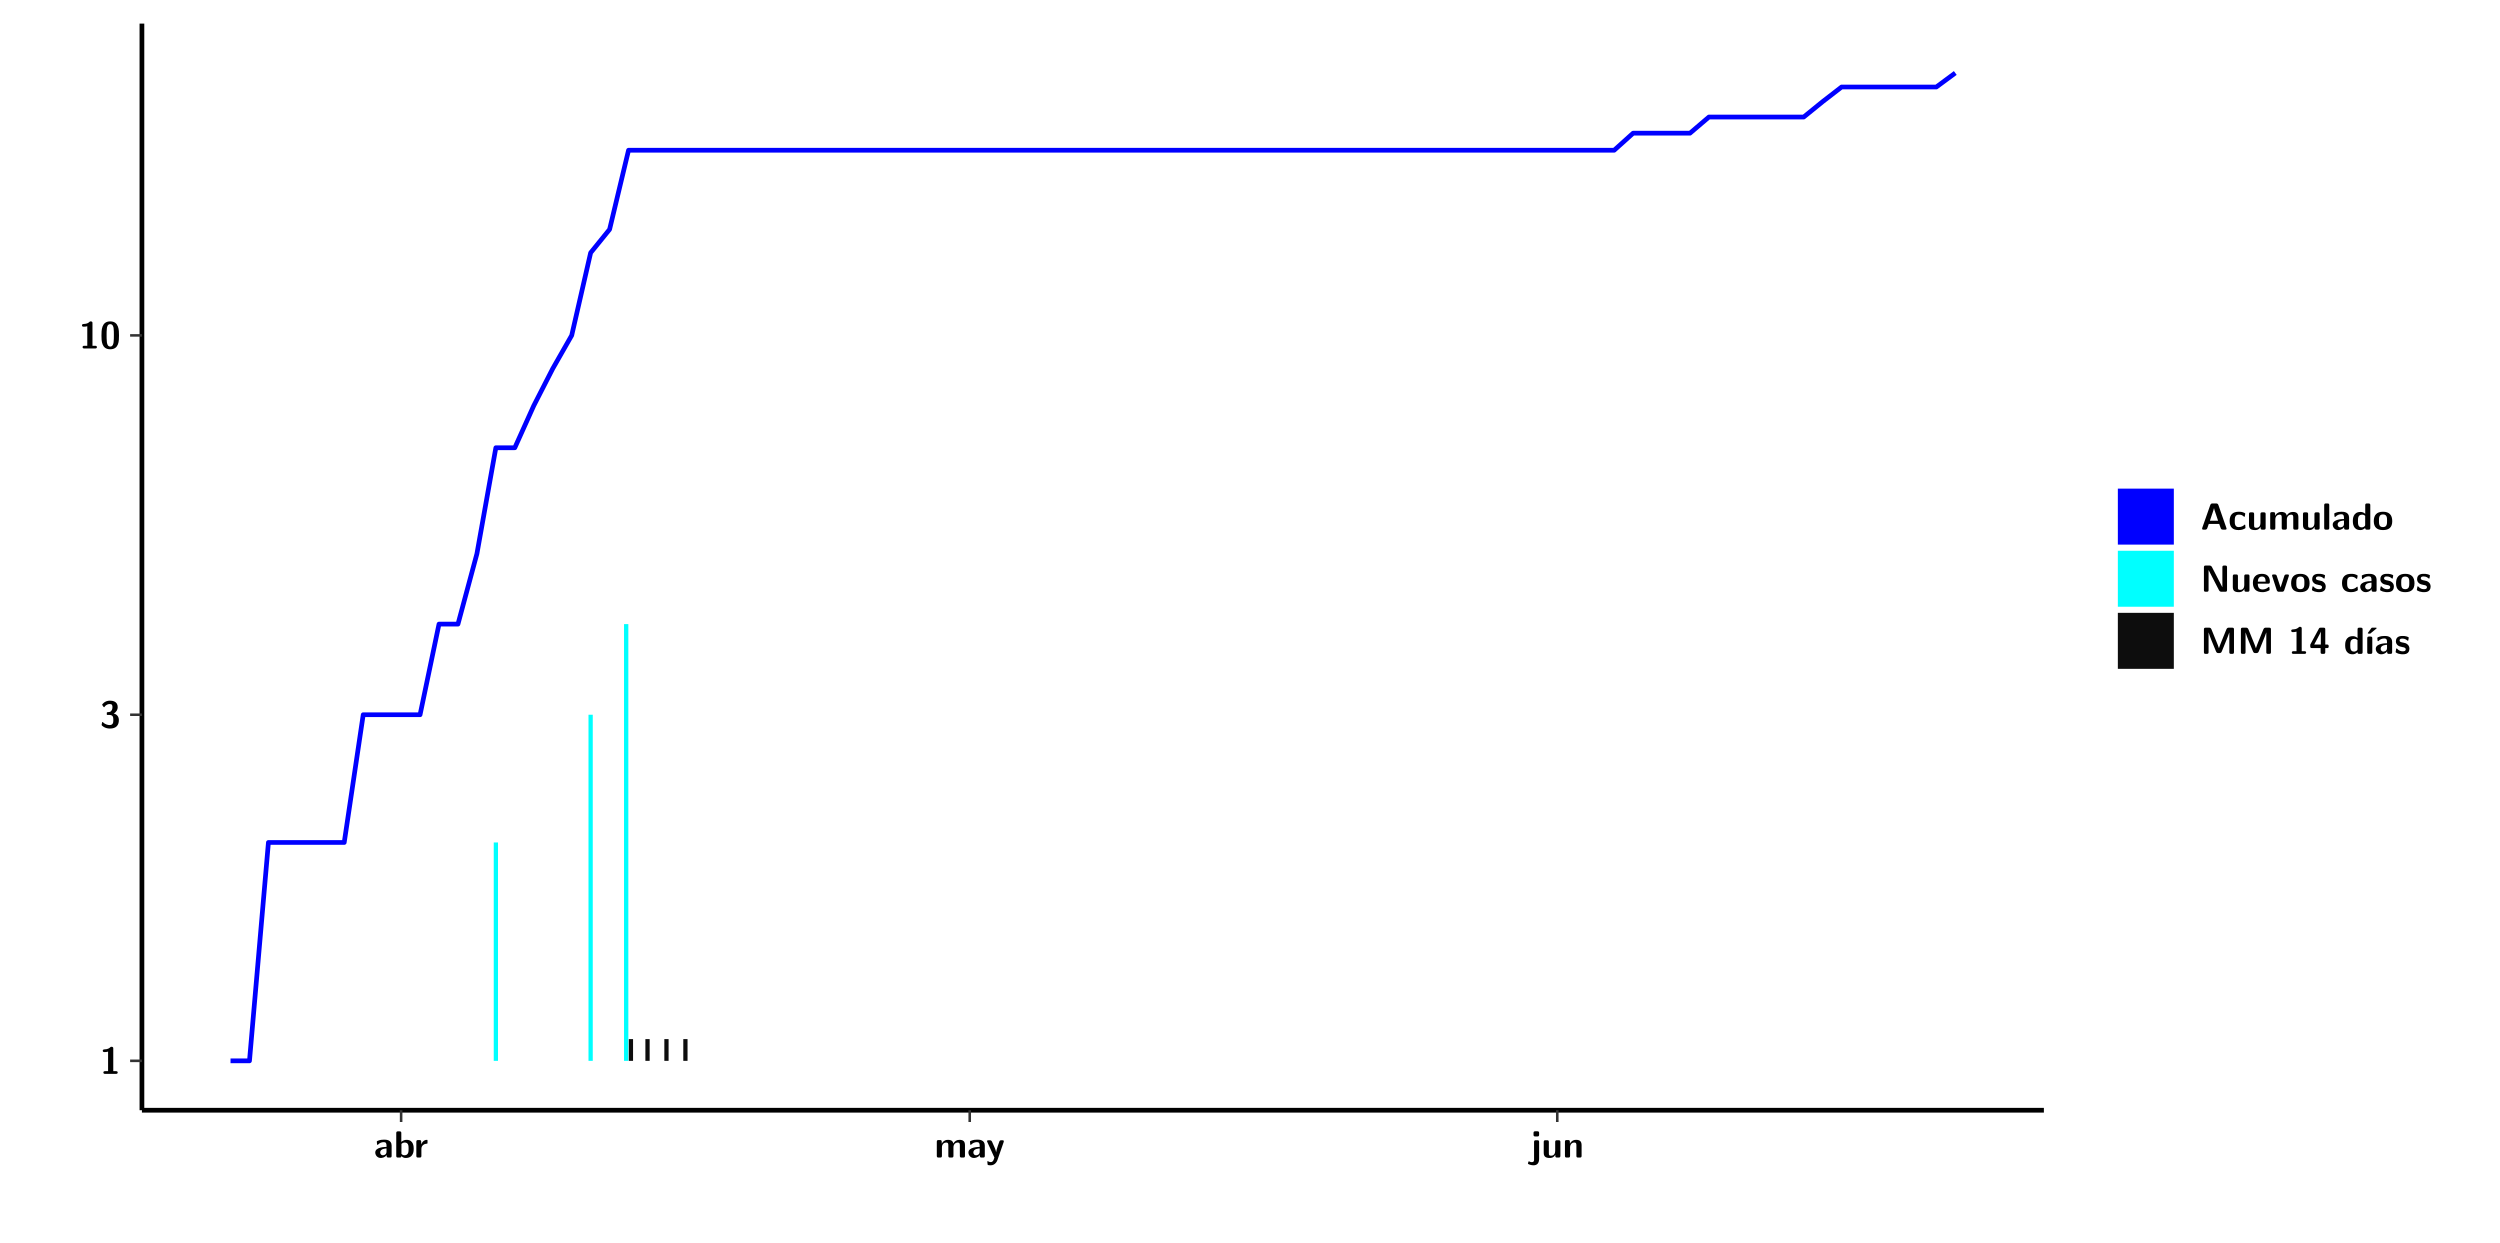
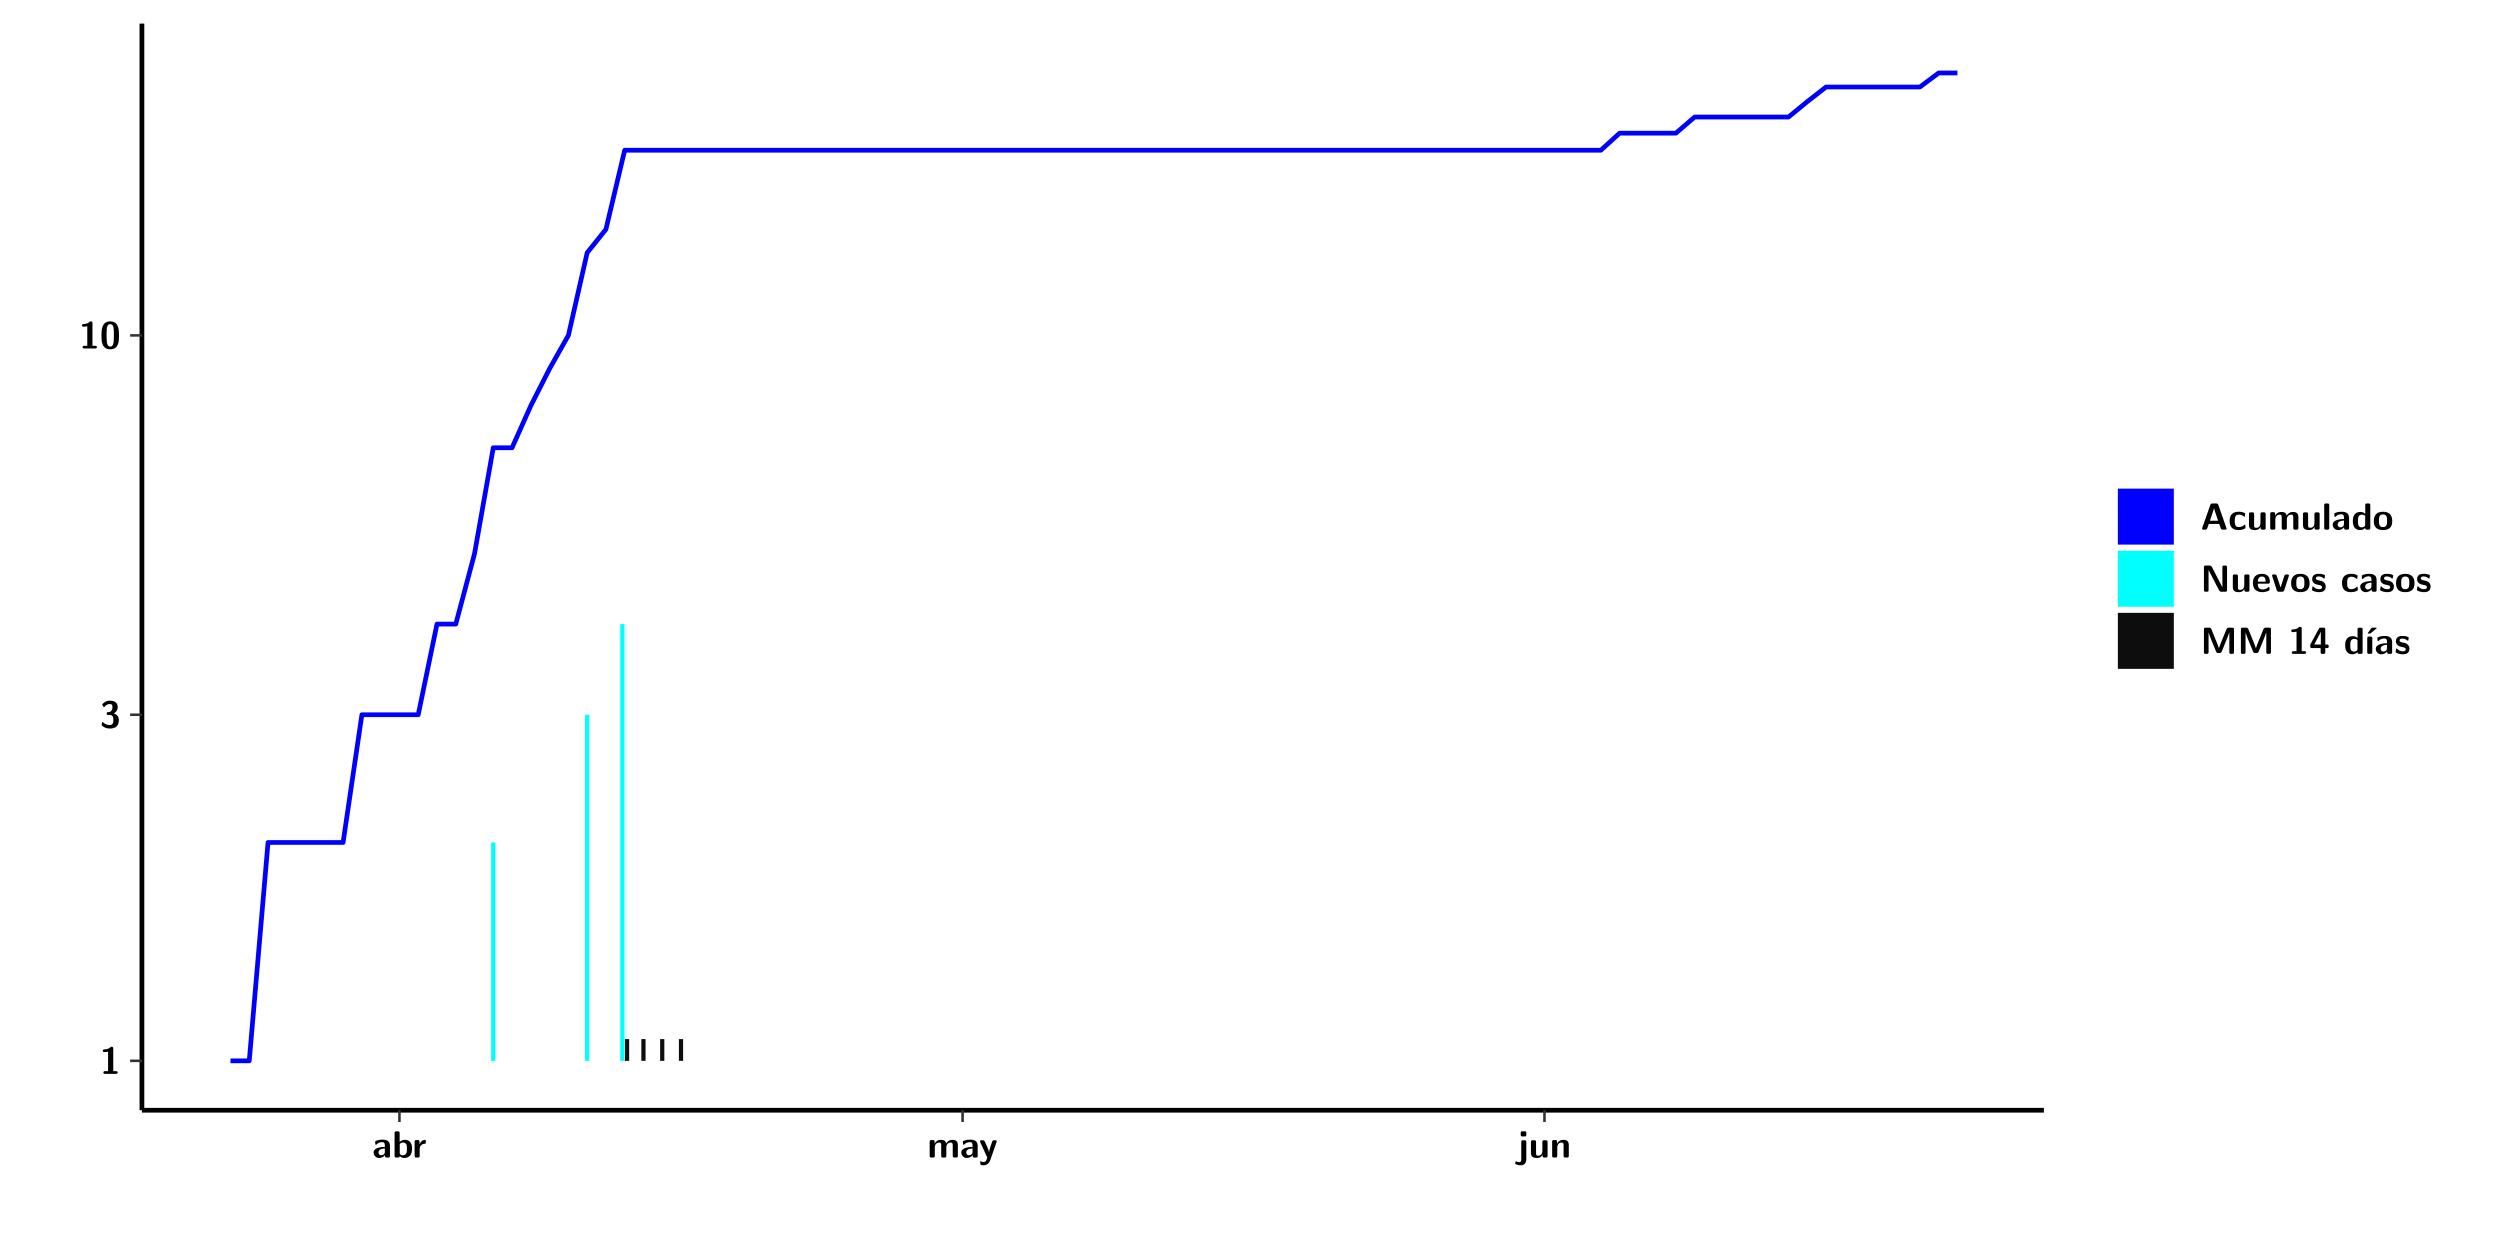
<svg xmlns="http://www.w3.org/2000/svg" xmlns:xlink="http://www.w3.org/1999/xlink" width="579.653pt" height="288pt" viewBox="0 0 579.653 288" version="1.1">
  <defs>
    <g>
      <symbol overflow="visible" id="glyph0-0">
        <path style="stroke:none;" d="" />
      </symbol>
      <symbol overflow="visible" id="glyph0-1">
        <path style="stroke:none;" d="M 3.109 -5.859 C 3.109 -6.016 3.109 -6.281 2.719 -6.281 C 2.547 -6.281 2.516 -6.266 2.406 -6.156 C 2.25 -6.016 1.922 -5.688 1.047 -5.672 C 0.891 -5.672 0.672 -5.609 0.672 -5.359 C 0.672 -5.047 0.969 -5.047 1.094 -5.047 C 1.344 -5.047 1.656 -5.078 1.906 -5.156 L 1.906 -0.625 L 1.234 -0.625 C 1.109 -0.625 0.812 -0.625 0.812 -0.312 C 0.812 0 1.109 0 1.234 0 L 3.719 0 C 3.828 0 4.141 0 4.141 -0.312 C 4.141 -0.625 3.828 -0.625 3.719 -0.625 L 3.109 -0.625 Z M 3.109 -5.859 " />
      </symbol>
      <symbol overflow="visible" id="glyph0-2">
        <path style="stroke:none;" d="M 0.844 -4.859 C 0.906 -4.766 0.953 -4.766 0.969 -4.766 C 1.031 -4.766 1.047 -4.797 1.094 -4.859 C 1.547 -5.5 2.172 -5.5 2.281 -5.5 C 2.844 -5.5 2.922 -5.203 2.922 -4.781 C 2.922 -4.656 2.922 -4.234 2.641 -3.906 C 2.438 -3.656 2.219 -3.641 1.953 -3.625 C 1.859 -3.609 1.688 -3.609 1.672 -3.578 C 1.609 -3.562 1.609 -3.5 1.609 -3.359 L 1.609 -3.203 C 1.609 -2.984 1.609 -2.969 1.844 -2.969 L 2.219 -2.969 C 3.031 -2.969 3.125 -2.469 3.125 -1.797 C 3.125 -1.203 3.062 -0.625 2.266 -0.625 C 1.984 -0.625 1.328 -0.688 0.75 -1.25 C 0.672 -1.328 0.656 -1.328 0.625 -1.328 C 0.531 -1.328 0.516 -1.25 0.516 -1.234 C 0.516 -1.234 0.406 -0.672 0.406 -0.625 C 0.406 -0.516 1.156 0.188 2.312 0.188 C 3.812 0.188 4.406 -0.609 4.406 -1.781 C 4.406 -2.562 3.984 -3.109 3.203 -3.297 C 3.906 -3.688 4.141 -4.266 4.141 -4.766 C 4.141 -6.156 2.891 -6.281 2.328 -6.281 C 1.125 -6.281 0.531 -5.422 0.531 -5.344 C 0.531 -5.297 0.594 -5.219 0.594 -5.219 Z M 0.844 -4.859 " />
      </symbol>
      <symbol overflow="visible" id="glyph0-3">
        <path style="stroke:none;" d="M 4.438 -3 C 4.438 -4.203 4.438 -6.281 2.406 -6.281 C 0.375 -6.281 0.375 -4.219 0.375 -3 C 0.375 -1.812 0.375 0.188 2.406 0.188 C 4.438 0.188 4.438 -1.781 4.438 -3 Z M 2.406 -0.438 C 1.75 -0.438 1.656 -1.25 1.625 -1.484 C 1.562 -1.953 1.562 -2.766 1.562 -3.125 C 1.562 -3.641 1.562 -4.203 1.625 -4.641 C 1.641 -4.875 1.734 -5.641 2.406 -5.641 C 3.047 -5.641 3.156 -4.906 3.188 -4.734 C 3.25 -4.281 3.25 -3.594 3.25 -3.125 C 3.25 -2.625 3.25 -1.953 3.188 -1.469 C 3.156 -1.234 3.062 -0.438 2.406 -0.438 Z M 2.406 -0.438 " />
      </symbol>
      <symbol overflow="visible" id="glyph0-4">
        <path style="stroke:none;" d="M 4.062 -2.766 C 4.062 -4.156 2.734 -4.156 2.297 -4.156 C 1.891 -4.156 1.453 -4.125 0.859 -3.891 C 0.672 -3.797 0.625 -3.781 0.625 -3.688 C 0.625 -3.625 0.688 -3.109 0.688 -3.047 C 0.703 -2.984 0.75 -2.938 0.812 -2.938 C 0.844 -2.938 0.875 -2.969 0.906 -3 C 1.281 -3.391 1.719 -3.578 2.266 -3.578 C 2.734 -3.578 2.875 -3.297 2.875 -2.781 L 2.875 -2.469 C 2.562 -2.469 0.266 -2.453 0.266 -1.172 C 0.266 -0.547 0.766 0.094 1.531 0.094 C 1.828 0.094 2.484 0.016 2.906 -0.594 L 2.906 -0.422 C 2.906 -0.141 2.969 0 3.328 0 L 3.641 0 C 3.984 0 4.062 -0.109 4.062 -0.422 Z M 2.875 -1.344 C 2.875 -0.531 2.047 -0.531 2.016 -0.531 C 1.641 -0.531 1.406 -0.844 1.406 -1.188 C 1.406 -2.047 2.625 -2.109 2.875 -2.109 Z M 2.875 -1.344 " />
      </symbol>
      <symbol overflow="visible" id="glyph0-5">
        <path style="stroke:none;" d="M 1.703 -5.656 C 1.703 -5.938 1.641 -6.078 1.281 -6.078 L 0.953 -6.078 C 0.641 -6.078 0.531 -5.984 0.531 -5.656 L 0.531 -0.422 C 0.531 -0.109 0.625 0 0.953 0 L 1.312 0 C 1.453 0 1.719 0 1.734 -0.344 C 2.125 0.094 2.578 0.094 2.719 0.094 C 4.578 0.094 4.578 -1.594 4.578 -2.031 C 4.578 -2.453 4.578 -4.109 2.938 -4.109 C 2.219 -4.109 1.781 -3.703 1.703 -3.625 Z M 1.734 -3.172 C 1.844 -3.281 2.109 -3.484 2.5 -3.484 C 3.391 -3.484 3.391 -2.672 3.391 -2.016 C 3.391 -1.375 3.391 -0.531 2.406 -0.531 C 2.047 -0.531 1.828 -0.75 1.734 -0.875 Z M 1.734 -3.172 " />
      </symbol>
      <symbol overflow="visible" id="glyph0-6">
        <path style="stroke:none;" d="M 1.703 -2.016 C 1.703 -2.844 2.391 -3.188 2.938 -3.219 C 3.109 -3.234 3.125 -3.234 3.125 -3.469 L 3.125 -3.875 C 3.125 -4.047 3.125 -4.109 2.969 -4.109 C 2.719 -4.109 2.078 -4.031 1.672 -3.078 L 1.656 -3.078 L 1.656 -3.641 C 1.656 -3.922 1.594 -4.062 1.234 -4.062 L 0.953 -4.062 C 0.641 -4.062 0.531 -3.969 0.531 -3.641 L 0.531 -0.422 C 0.531 -0.109 0.625 0 0.953 0 L 1.281 0 C 1.609 0 1.703 -0.109 1.703 -0.422 Z M 1.703 -2.016 " />
      </symbol>
      <symbol overflow="visible" id="glyph0-7">
        <path style="stroke:none;" d="M 7.062 -2.844 C 7.062 -3.75 6.672 -4.109 5.781 -4.109 C 5.156 -4.109 4.688 -3.828 4.359 -3.25 C 4.219 -4.078 3.484 -4.109 3.109 -4.109 C 2.938 -4.109 2.578 -4.109 2.188 -3.828 C 1.906 -3.625 1.734 -3.344 1.672 -3.203 L 1.672 -3.641 C 1.672 -3.922 1.609 -4.062 1.25 -4.062 L 0.953 -4.062 C 0.625 -4.062 0.531 -3.969 0.531 -3.641 L 0.531 -0.422 C 0.531 -0.109 0.625 0 0.953 0 L 1.297 0 C 1.625 0 1.719 -0.109 1.719 -0.422 L 1.719 -2.359 C 1.719 -3.141 2.25 -3.484 2.688 -3.484 C 3.109 -3.484 3.203 -3.297 3.203 -2.828 L 3.203 -0.422 C 3.203 -0.109 3.297 0 3.625 0 L 3.969 0 C 4.297 0 4.391 -0.109 4.391 -0.422 L 4.391 -2.359 C 4.391 -3.141 4.922 -3.484 5.359 -3.484 C 5.781 -3.484 5.875 -3.297 5.875 -2.828 L 5.875 -0.422 C 5.875 -0.109 5.969 0 6.297 0 L 6.641 0 C 6.984 0 7.062 -0.109 7.062 -0.422 Z M 7.062 -2.844 " />
      </symbol>
      <symbol overflow="visible" id="glyph0-8">
        <path style="stroke:none;" d="M 4.109 -3.609 C 4.141 -3.719 4.141 -3.734 4.141 -3.781 C 4.141 -4.016 3.906 -4.016 3.797 -4.016 L 3.609 -4.016 C 3.469 -4.016 3.266 -4.016 3.141 -3.812 C 3.109 -3.766 2.406 -1.828 2.359 -1.25 L 2.344 -1.25 C 2.312 -1.672 1.953 -2.484 1.562 -3.328 C 1.328 -3.891 1.266 -4.016 0.828 -4.016 L 0.594 -4.016 C 0.469 -4.016 0.25 -4.016 0.25 -3.781 C 0.25 -3.75 0.281 -3.688 0.297 -3.641 L 1.953 0 C 1.891 0.188 1.859 0.281 1.828 0.375 C 1.734 0.656 1.578 1.047 1.109 1.047 C 0.812 1.047 0.609 0.922 0.516 0.875 C 0.469 0.844 0.453 0.828 0.422 0.828 C 0.391 0.828 0.312 0.859 0.312 0.969 C 0.312 1.031 0.375 1.641 0.391 1.672 C 0.469 1.781 0.953 1.797 1.094 1.797 C 2.172 1.797 2.609 0.766 2.672 0.547 Z M 4.109 -3.609 " />
      </symbol>
      <symbol overflow="visible" id="glyph0-9">
        <path style="stroke:none;" d="M 1.969 -5.672 C 1.969 -5.953 1.906 -6.094 1.547 -6.094 L 1.094 -6.094 C 0.766 -6.094 0.672 -5.984 0.672 -5.672 L 0.672 -5.312 C 0.672 -5.031 0.734 -4.891 1.094 -4.891 L 1.547 -4.891 C 1.875 -4.891 1.969 -5 1.969 -5.312 Z M 0.797 0.484 C 0.797 0.703 0.797 1.062 0.25 1.062 C 0.156 1.062 -0.094 1.031 -0.266 0.922 C -0.359 0.875 -0.375 0.875 -0.406 0.875 C -0.484 0.875 -0.5 0.922 -0.547 1.094 C -0.609 1.281 -0.625 1.359 -0.625 1.391 C -0.625 1.547 0.109 1.797 0.656 1.797 C 1.625 1.797 1.969 1.141 1.969 0.281 L 1.969 -3.594 C 1.969 -3.875 1.906 -4.016 1.547 -4.016 L 1.219 -4.016 C 0.891 -4.016 0.797 -3.906 0.797 -3.594 Z M 0.797 0.484 " />
      </symbol>
      <symbol overflow="visible" id="glyph0-10">
        <path style="stroke:none;" d="M 4.391 -3.594 C 4.391 -3.875 4.328 -4.016 3.969 -4.016 L 3.609 -4.016 C 3.281 -4.016 3.188 -3.906 3.188 -3.594 L 3.188 -1.516 C 3.188 -0.938 2.891 -0.438 2.266 -0.438 C 1.766 -0.438 1.719 -0.562 1.719 -1.031 L 1.719 -3.594 C 1.719 -3.875 1.656 -4.016 1.297 -4.016 L 0.953 -4.016 C 0.625 -4.016 0.531 -3.922 0.531 -3.594 L 0.531 -1.109 C 0.531 -0.172 1.031 0.094 1.953 0.094 C 2.188 0.094 2.812 0.094 3.219 -0.656 L 3.219 -0.422 C 3.219 -0.141 3.281 0 3.641 0 L 3.969 0 C 4.297 0 4.391 -0.109 4.391 -0.422 Z M 4.391 -3.594 " />
      </symbol>
      <symbol overflow="visible" id="glyph0-11">
        <path style="stroke:none;" d="M 4.391 -2.844 C 4.391 -3.75 4 -4.109 3.109 -4.109 C 2.188 -4.109 1.781 -3.438 1.672 -3.203 L 1.672 -3.641 C 1.672 -3.922 1.609 -4.062 1.25 -4.062 L 0.953 -4.062 C 0.625 -4.062 0.531 -3.969 0.531 -3.641 L 0.531 -0.422 C 0.531 -0.109 0.625 0 0.953 0 L 1.297 0 C 1.625 0 1.719 -0.109 1.719 -0.422 L 1.719 -2.359 C 1.719 -3.125 2.219 -3.484 2.688 -3.484 C 3.109 -3.484 3.188 -3.281 3.188 -2.828 L 3.188 -0.422 C 3.188 -0.141 3.25 0 3.609 0 L 3.969 0 C 4.297 0 4.391 -0.109 4.391 -0.422 Z M 4.391 -2.844 " />
      </symbol>
      <symbol overflow="visible" id="glyph0-12">
        <path style="stroke:none;" d="M 4.156 -5.703 C 4.031 -6.078 3.766 -6.078 3.594 -6.078 L 2.828 -6.078 C 2.641 -6.078 2.391 -6.078 2.266 -5.703 L 0.406 -0.406 C 0.375 -0.297 0.375 -0.281 0.375 -0.234 C 0.375 0 0.594 0 0.703 0 L 1.031 0 C 1.188 0 1.453 0 1.578 -0.344 L 1.922 -1.328 L 4.344 -1.328 L 4.641 -0.484 C 4.75 -0.172 4.812 0 5.234 0 L 5.703 0 C 5.828 0 6.047 0 6.047 -0.234 C 6.047 -0.281 6.047 -0.297 6 -0.406 Z M 2.812 -3.938 C 2.938 -4.328 3.062 -4.656 3.125 -4.969 L 3.141 -4.969 C 3.188 -4.766 3.188 -4.75 3.25 -4.547 L 4.078 -2.078 L 2.188 -2.078 Z M 2.812 -3.938 " />
      </symbol>
      <symbol overflow="visible" id="glyph0-13">
        <path style="stroke:none;" d="M 4 -0.438 C 4 -0.531 3.969 -0.938 3.953 -1.047 C 3.953 -1.078 3.938 -1.172 3.844 -1.172 C 3.812 -1.172 3.797 -1.172 3.703 -1.078 C 3.562 -0.953 3.141 -0.594 2.422 -0.594 C 1.516 -0.594 1.516 -1.469 1.516 -2.031 C 1.516 -2.75 1.562 -3.484 2.453 -3.484 C 3.031 -3.484 3.266 -3.344 3.578 -3.078 C 3.688 -2.984 3.703 -2.984 3.734 -2.984 C 3.828 -2.984 3.844 -3.062 3.844 -3.094 C 3.859 -3.172 3.953 -3.656 3.953 -3.703 C 3.953 -3.781 3.891 -3.812 3.75 -3.891 C 3.328 -4.078 3.062 -4.156 2.453 -4.156 C 1.141 -4.156 0.328 -3.547 0.328 -2.016 C 0.328 -0.562 1.078 0.094 2.406 0.094 C 2.641 0.094 3.172 0.094 3.75 -0.203 C 4 -0.344 4 -0.344 4 -0.438 Z M 4 -0.438 " />
      </symbol>
      <symbol overflow="visible" id="glyph0-14">
        <path style="stroke:none;" d="M 1.703 -5.656 C 1.703 -5.938 1.641 -6.078 1.281 -6.078 L 0.953 -6.078 C 0.641 -6.078 0.531 -5.984 0.531 -5.656 L 0.531 -0.422 C 0.531 -0.109 0.625 0 0.953 0 L 1.281 0 C 1.609 0 1.703 -0.109 1.703 -0.422 Z M 1.703 -5.656 " />
      </symbol>
      <symbol overflow="visible" id="glyph0-15">
        <path style="stroke:none;" d="M 4.375 -5.656 C 4.375 -5.938 4.312 -6.078 3.953 -6.078 L 3.625 -6.078 C 3.297 -6.078 3.203 -5.969 3.203 -5.656 L 3.203 -3.672 C 2.812 -4.047 2.375 -4.109 2.109 -4.109 C 0.328 -4.109 0.328 -2.422 0.328 -2 C 0.328 -1.594 0.328 0.094 2.062 0.094 C 2.422 0.094 2.812 -0.016 3.188 -0.406 C 3.188 -0.094 3.297 0 3.609 0 L 3.953 0 C 4.281 0 4.375 -0.109 4.375 -0.422 Z M 3.188 -1.094 C 3.188 -0.953 3.188 -0.875 2.922 -0.688 C 2.703 -0.547 2.5 -0.531 2.406 -0.531 C 1.516 -0.531 1.516 -1.344 1.516 -2 C 1.516 -2.656 1.516 -3.484 2.5 -3.484 C 2.75 -3.484 2.984 -3.391 3.188 -3.203 Z M 3.188 -1.094 " />
      </symbol>
      <symbol overflow="visible" id="glyph0-16">
        <path style="stroke:none;" d="M 4.547 -1.969 C 4.547 -3.406 3.844 -4.156 2.406 -4.156 C 0.953 -4.156 0.266 -3.391 0.266 -1.969 C 0.266 -0.547 1.031 0.094 2.406 0.094 C 3.781 0.094 4.547 -0.531 4.547 -1.969 Z M 2.406 -0.594 C 1.469 -0.594 1.469 -1.375 1.469 -2.078 C 1.469 -2.75 1.469 -3.531 2.406 -3.531 C 3.344 -3.531 3.344 -2.766 3.344 -2.078 C 3.344 -1.391 3.344 -0.594 2.406 -0.594 Z M 2.406 -0.594 " />
      </symbol>
      <symbol overflow="visible" id="glyph0-17">
        <path style="stroke:none;" d="M 2.656 -5.734 C 2.469 -6.078 2.203 -6.078 2.031 -6.078 L 1.219 -6.078 C 0.906 -6.078 0.797 -5.984 0.797 -5.656 L 0.797 -0.422 C 0.797 -0.109 0.891 0 1.219 0 L 1.453 0 C 1.781 0 1.875 -0.109 1.875 -0.422 L 1.875 -5.016 L 1.891 -5.016 L 4.297 -0.344 C 4.484 0 4.75 0 4.922 0 L 5.734 0 C 6.062 0 6.156 -0.109 6.156 -0.422 L 6.156 -5.656 C 6.156 -5.938 6.094 -6.078 5.734 -6.078 L 5.5 -6.078 C 5.156 -6.078 5.078 -5.969 5.078 -5.656 L 5.078 -1.062 L 5.062 -1.062 Z M 2.656 -5.734 " />
      </symbol>
      <symbol overflow="visible" id="glyph0-18">
        <path style="stroke:none;" d="M 3.781 -1.875 C 3.984 -1.875 4.203 -1.891 4.203 -2.281 C 4.203 -3.406 3.672 -4.156 2.359 -4.156 C 0.969 -4.156 0.266 -3.375 0.266 -2.047 C 0.266 -0.609 1.109 0.094 2.484 0.094 C 2.812 0.094 3.312 0.047 3.891 -0.234 C 4.078 -0.328 4.141 -0.359 4.141 -0.469 C 4.141 -0.531 4.125 -0.781 4.109 -0.844 C 4.078 -1.125 4.062 -1.125 3.984 -1.125 C 3.953 -1.125 3.938 -1.125 3.844 -1.047 C 3.328 -0.594 2.797 -0.531 2.516 -0.531 C 1.531 -0.531 1.422 -1.312 1.391 -1.875 Z M 1.406 -2.344 C 1.422 -2.875 1.609 -3.531 2.359 -3.531 C 3.062 -3.531 3.203 -3.031 3.219 -2.344 Z M 1.406 -2.344 " />
      </symbol>
      <symbol overflow="visible" id="glyph0-19">
        <path style="stroke:none;" d="M 4.109 -3.609 C 4.141 -3.719 4.141 -3.75 4.141 -3.766 C 4.141 -4.016 3.922 -4.016 3.797 -4.016 L 3.609 -4.016 C 3.25 -4.016 3.141 -3.891 3.062 -3.641 L 2.203 -0.984 L 1.328 -3.641 C 1.266 -3.828 1.203 -4.016 0.781 -4.016 L 0.578 -4.016 C 0.453 -4.016 0.234 -4.016 0.234 -3.766 C 0.234 -3.75 0.234 -3.719 0.266 -3.609 L 1.312 -0.375 C 1.438 0 1.703 0 1.859 0 L 2.5 0 C 2.672 0 2.938 0 3.062 -0.375 Z M 4.109 -3.609 " />
      </symbol>
      <symbol overflow="visible" id="glyph0-20">
        <path style="stroke:none;" d="M 3.469 -1.234 C 3.469 -1.734 3.203 -2.031 3.047 -2.172 C 2.703 -2.484 2.391 -2.547 2.031 -2.609 C 1.547 -2.703 1.188 -2.766 1.188 -3.109 C 1.188 -3.469 1.484 -3.547 1.828 -3.547 C 2.406 -3.547 2.719 -3.328 2.953 -3.125 C 3.047 -3.047 3.062 -3.047 3.094 -3.047 C 3.188 -3.047 3.203 -3.125 3.203 -3.156 C 3.219 -3.219 3.312 -3.719 3.312 -3.766 C 3.312 -3.906 2.844 -4.031 2.75 -4.062 C 2.406 -4.156 2.125 -4.156 1.891 -4.156 C 1.5 -4.156 0.328 -4.156 0.328 -2.906 C 0.328 -2.484 0.516 -2.219 0.75 -2 C 1.062 -1.734 1.406 -1.672 1.906 -1.562 C 2.156 -1.531 2.609 -1.453 2.609 -1.062 C 2.609 -0.656 2.266 -0.594 1.922 -0.594 C 1.531 -0.594 1.047 -0.703 0.625 -1.188 C 0.594 -1.234 0.562 -1.266 0.516 -1.266 C 0.422 -1.266 0.406 -1.188 0.391 -1.125 C 0.375 -1.016 0.266 -0.516 0.266 -0.422 C 0.266 -0.266 0.922 -0.062 0.922 -0.047 C 1.406 0.094 1.766 0.094 1.922 0.094 C 2.359 0.094 3.469 0.062 3.469 -1.234 Z M 3.469 -1.234 " />
      </symbol>
      <symbol overflow="visible" id="glyph0-21">
        <path style="stroke:none;" d="M 4.859 -2.859 C 4.688 -2.422 4.359 -1.609 4.281 -1.312 C 4.203 -1.625 3.844 -2.484 3.656 -2.953 L 2.531 -5.719 C 2.391 -6.078 2.109 -6.078 1.953 -6.078 L 1.219 -6.078 C 0.906 -6.078 0.797 -5.984 0.797 -5.656 L 0.797 -0.422 C 0.797 -0.109 0.891 0 1.219 0 L 1.453 0 C 1.781 0 1.875 -0.109 1.875 -0.422 L 1.875 -4.953 L 1.891 -4.953 C 1.984 -4.562 2.375 -3.578 2.578 -3.062 L 3.609 -0.562 C 3.766 -0.188 3.969 -0.188 4.266 -0.188 C 4.562 -0.188 4.781 -0.188 4.938 -0.562 L 6.062 -3.328 C 6.141 -3.531 6.625 -4.719 6.672 -4.953 L 6.688 -4.953 L 6.688 -0.422 C 6.688 -0.141 6.75 0 7.109 0 L 7.344 0 C 7.672 0 7.766 -0.109 7.766 -0.422 L 7.766 -5.656 C 7.766 -5.938 7.703 -6.078 7.344 -6.078 L 6.609 -6.078 C 6.391 -6.078 6.172 -6.062 6.016 -5.703 Z M 4.859 -2.859 " />
      </symbol>
      <symbol overflow="visible" id="glyph0-22">
        <path style="stroke:none;" d="M 0.344 -2.297 C 0.266 -2.172 0.266 -2.141 0.266 -1.984 L 0.266 -1.766 C 0.266 -1.484 0.328 -1.344 0.688 -1.344 L 2.672 -1.344 L 2.672 -0.422 C 2.672 -0.141 2.719 0 3.078 0 L 3.328 0 C 3.656 0 3.75 -0.109 3.75 -0.422 L 3.75 -1.344 L 4.125 -1.344 C 4.391 -1.344 4.547 -1.406 4.547 -1.75 C 4.547 -2.078 4.422 -2.172 4.125 -2.172 L 3.75 -2.172 L 3.75 -5.656 C 3.75 -5.984 3.656 -6.078 3.328 -6.078 L 2.688 -6.078 C 2.531 -6.078 2.391 -6.078 2.281 -5.875 Z M 1.188 -2.172 C 2.578 -4.75 2.672 -5.016 2.703 -5.156 L 2.719 -5.156 L 2.719 -2.172 Z M 1.188 -2.172 " />
      </symbol>
      <symbol overflow="visible" id="glyph0-23">
        <path style="stroke:none;" d="M 3.906 -5.844 C 3.953 -5.875 4 -5.922 4 -5.969 C 4 -6.078 3.906 -6.078 3.766 -6.078 L 3.047 -6.078 C 2.875 -6.078 2.859 -6.078 2.781 -5.984 L 2.031 -4.953 C 1.953 -4.859 1.953 -4.844 1.953 -4.828 C 1.953 -4.703 2.047 -4.703 2.188 -4.703 L 2.516 -4.703 Z M 3.906 -5.844 " />
      </symbol>
      <symbol overflow="visible" id="glyph0-24">
        <path style="stroke:none;" d="M 1.703 -3.594 C 1.703 -3.875 1.641 -4.016 1.281 -4.016 L 0.953 -4.016 C 0.641 -4.016 0.531 -3.922 0.531 -3.594 L 0.531 -0.422 C 0.531 -0.109 0.625 0 0.953 0 L 1.281 0 C 1.609 0 1.703 -0.109 1.703 -0.422 Z M 1.703 -3.594 " />
      </symbol>
    </g>
    <clipPath id="clip1">
      <path d="M 0 0 L 576.008 0 L 576.008 288 L 0 288 Z M 0 0 " />
    </clipPath>
    <clipPath id="clip2">
      <path d="M 32.906 5.477 L 473.898 5.477 L 473.898 257.414 L 32.906 257.414 Z M 32.906 5.477 " />
    </clipPath>
  </defs>
  <g id="surface1">
    <g clip-path="url(#clip1)" clip-rule="nonzero">
      <path style="fill-rule:nonzero;fill:rgb(100%,100%,100%);fill-opacity:1;stroke-width:0.598;stroke-linecap:round;stroke-linejoin:round;stroke:rgb(100%,100%,100%);stroke-opacity:1;stroke-miterlimit:10;" d="M 0 0 L 0 288.004 L 576.008 288.004 L 576.008 0 Z M 0 0 " transform="matrix(1,0,0,-1,0,288)" />
    </g>
    <g clip-path="url(#clip2)" clip-rule="nonzero">
      <path style=" stroke:none;fill-rule:nonzero;fill:rgb(100%,100%,100%);fill-opacity:1;" d="M 32.906 257.414 L 32.906 5.477 L 473.898 5.477 L 473.898 257.414 Z M 32.906 257.414 " />
    </g>
-     <path style=" stroke:none;fill-rule:nonzero;fill:rgb(0%,100%,100%);fill-opacity:1;" d="M 114.48 245.969 L 114.48 195.336 L 115.469 195.336 L 115.469 245.969 Z M 114.48 245.969 " />
-     <path style=" stroke:none;fill-rule:nonzero;fill:rgb(0%,100%,100%);fill-opacity:1;" d="M 136.449 245.969 L 136.449 165.719 L 137.438 165.719 L 137.438 245.969 Z M 136.449 245.969 " />
-     <path style=" stroke:none;fill-rule:nonzero;fill:rgb(0%,100%,100%);fill-opacity:1;" d="M 144.688 245.969 L 144.688 144.707 L 145.688 144.707 L 145.688 245.969 Z M 144.688 245.969 " />
-     <path style=" stroke:none;fill-rule:nonzero;fill:rgb(4.999%,4.999%,4.999%);fill-opacity:1;" d="M 145.797 245.969 L 145.797 240.926 L 146.781 240.926 L 146.781 245.969 Z M 145.797 245.969 " />
-     <path style=" stroke:none;fill-rule:nonzero;fill:rgb(4.999%,4.999%,4.999%);fill-opacity:1;" d="M 149.641 245.969 L 149.641 240.926 L 150.629 240.926 L 150.629 245.969 Z M 149.641 245.969 " />
-     <path style=" stroke:none;fill-rule:nonzero;fill:rgb(4.999%,4.999%,4.999%);fill-opacity:1;" d="M 154.035 245.969 L 154.035 240.926 L 155.02 240.926 L 155.02 245.969 Z M 154.035 245.969 " />
-     <path style=" stroke:none;fill-rule:nonzero;fill:rgb(4.999%,4.999%,4.999%);fill-opacity:1;" d="M 158.43 245.969 L 158.43 240.926 L 159.414 240.926 L 159.414 245.969 Z M 158.43 245.969 " />
-     <path style="fill:none;stroke-width:1.096;stroke-linecap:butt;stroke-linejoin:round;stroke:rgb(0%,0%,100%);stroke-opacity:1;stroke-miterlimit:10;" d="M 53.449 42.031 L 57.844 42.031 L 62.238 92.664 L 79.812 92.664 L 84.215 122.281 L 97.395 122.281 L 101.789 143.293 L 106.184 143.293 L 110.578 159.605 L 114.969 184.184 L 119.363 184.184 L 123.758 193.934 L 128.16 202.531 L 132.555 210.234 L 136.949 229.395 L 141.34 234.812 L 145.734 253.164 L 374.262 253.164 L 378.656 257.117 L 391.836 257.117 L 396.23 260.863 L 418.207 260.863 L 422.602 264.434 L 426.996 267.828 L 448.961 267.828 L 453.355 271.078 " transform="matrix(1,0,0,-1,0,288)" />
+     <path style=" stroke:none;fill-rule:nonzero;fill:rgb(0%,100%,100%);fill-opacity:1;" d="M 113.883 245.969 L 113.883 195.336 L 114.859 195.336 L 114.859 245.969 Z M 113.883 245.969 " />
+     <path style=" stroke:none;fill-rule:nonzero;fill:rgb(0%,100%,100%);fill-opacity:1;" d="M 135.645 245.969 L 135.645 165.719 L 136.629 165.719 L 136.629 245.969 Z M 135.645 245.969 " />
+     <path style=" stroke:none;fill-rule:nonzero;fill:rgb(0%,100%,100%);fill-opacity:1;" d="M 143.812 245.969 L 143.812 144.707 L 144.789 144.707 L 144.789 245.969 Z M 143.812 245.969 " />
+     <path style=" stroke:none;fill-rule:nonzero;fill:rgb(4.999%,4.999%,4.999%);fill-opacity:1;" d="M 144.898 245.969 L 144.898 240.926 L 145.875 240.926 L 145.875 245.969 Z M 144.898 245.969 " />
+     <path style=" stroke:none;fill-rule:nonzero;fill:rgb(4.999%,4.999%,4.999%);fill-opacity:1;" d="M 148.703 245.969 L 148.703 240.926 L 149.68 240.926 L 149.68 245.969 Z M 148.703 245.969 " />
+     <path style=" stroke:none;fill-rule:nonzero;fill:rgb(4.999%,4.999%,4.999%);fill-opacity:1;" d="M 153.059 245.969 L 153.059 240.926 L 154.035 240.926 L 154.035 245.969 Z M 153.059 245.969 " />
+     <path style=" stroke:none;fill-rule:nonzero;fill:rgb(4.999%,4.999%,4.999%);fill-opacity:1;" d="M 157.41 245.969 L 157.41 240.926 L 158.387 240.926 L 158.387 245.969 Z M 157.41 245.969 " />
+     <path style="fill:none;stroke-width:1.096;stroke-linecap:butt;stroke-linejoin:round;stroke:rgb(0%,0%,100%);stroke-opacity:1;stroke-miterlimit:10;" d="M 53.441 42.031 L 57.793 42.031 L 62.148 92.664 L 79.551 92.664 L 83.906 122.281 L 96.969 122.281 L 101.32 143.293 L 105.676 143.293 L 110.02 159.605 L 114.371 184.184 L 118.727 184.184 L 123.078 193.934 L 127.434 202.531 L 131.789 210.234 L 136.141 229.395 L 140.484 234.812 L 144.84 253.164 L 371.164 253.164 L 375.516 257.117 L 388.566 257.117 L 392.922 260.863 L 414.68 260.863 L 419.035 264.434 L 423.387 267.828 L 445.145 267.828 L 449.5 271.078 L 453.855 271.078 " transform="matrix(1,0,0,-1,0,288)" />
    <path style="fill:none;stroke-width:1.096;stroke-linecap:butt;stroke-linejoin:round;stroke:rgb(0%,0%,0%);stroke-opacity:1;stroke-miterlimit:10;" d="M 32.906 30.586 L 32.906 282.523 " transform="matrix(1,0,0,-1,0,288)" />
    <g style="fill:rgb(0%,0%,0%);fill-opacity:1;">
      <use xlink:href="#glyph0-1" x="23.153" y="248.986" />
    </g>
    <g style="fill:rgb(0%,0%,0%);fill-opacity:1;">
      <use xlink:href="#glyph0-2" x="23.153" y="168.737" />
    </g>
    <g style="fill:rgb(0%,0%,0%);fill-opacity:1;">
      <use xlink:href="#glyph0-1" x="18.331" y="80.797" />
      <use xlink:href="#glyph0-3" x="23.153" y="80.797" />
    </g>
    <path style="fill:none;stroke-width:0.598;stroke-linecap:butt;stroke-linejoin:round;stroke:rgb(20%,20%,20%);stroke-opacity:1;stroke-miterlimit:10;" d="M 30.168 42.031 L 32.906 42.031 " transform="matrix(1,0,0,-1,0,288)" />
    <path style="fill:none;stroke-width:0.598;stroke-linecap:butt;stroke-linejoin:round;stroke:rgb(20%,20%,20%);stroke-opacity:1;stroke-miterlimit:10;" d="M 30.168 122.281 L 32.906 122.281 " transform="matrix(1,0,0,-1,0,288)" />
    <path style="fill:none;stroke-width:0.598;stroke-linecap:butt;stroke-linejoin:round;stroke:rgb(20%,20%,20%);stroke-opacity:1;stroke-miterlimit:10;" d="M 30.168 210.234 L 32.906 210.234 " transform="matrix(1,0,0,-1,0,288)" />
    <path style="fill:none;stroke-width:1.096;stroke-linecap:butt;stroke-linejoin:round;stroke:rgb(0%,0%,0%);stroke-opacity:1;stroke-miterlimit:10;" d="M 32.906 30.586 L 473.898 30.586 " transform="matrix(1,0,0,-1,0,288)" />
-     <path style="fill:none;stroke-width:0.598;stroke-linecap:butt;stroke-linejoin:round;stroke:rgb(20%,20%,20%);stroke-opacity:1;stroke-miterlimit:10;" d="M 93.004 27.848 L 93.004 30.586 " transform="matrix(1,0,0,-1,0,288)" />
-     <path style="fill:none;stroke-width:0.598;stroke-linecap:butt;stroke-linejoin:round;stroke:rgb(20%,20%,20%);stroke-opacity:1;stroke-miterlimit:10;" d="M 224.84 27.848 L 224.84 30.586 " transform="matrix(1,0,0,-1,0,288)" />
-     <path style="fill:none;stroke-width:0.598;stroke-linecap:butt;stroke-linejoin:round;stroke:rgb(20%,20%,20%);stroke-opacity:1;stroke-miterlimit:10;" d="M 361.07 27.848 L 361.07 30.586 " transform="matrix(1,0,0,-1,0,288)" />
+     <path style="fill:none;stroke-width:0.598;stroke-linecap:butt;stroke-linejoin:round;stroke:rgb(20%,20%,20%);stroke-opacity:1;stroke-miterlimit:10;" d="M 92.613 27.848 L 92.613 30.586 " transform="matrix(1,0,0,-1,0,288)" />
+     <path style="fill:none;stroke-width:0.598;stroke-linecap:butt;stroke-linejoin:round;stroke:rgb(20%,20%,20%);stroke-opacity:1;stroke-miterlimit:10;" d="M 223.188 27.848 L 223.188 30.586 " transform="matrix(1,0,0,-1,0,288)" />
+     <path style="fill:none;stroke-width:0.598;stroke-linecap:butt;stroke-linejoin:round;stroke:rgb(20%,20%,20%);stroke-opacity:1;stroke-miterlimit:10;" d="M 358.102 27.848 L 358.102 30.586 " transform="matrix(1,0,0,-1,0,288)" />
    <g style="fill:rgb(0%,0%,0%);fill-opacity:1;">
-       <use xlink:href="#glyph0-4" x="86.742" y="268.394" />
-       <use xlink:href="#glyph0-5" x="91.345" y="268.394" />
+       <use xlink:href="#glyph0-4" x="86.354" y="268.394" />
+       <use xlink:href="#glyph0-5" x="90.957" y="268.394" />
    </g>
    <g style="fill:rgb(0%,0%,0%);fill-opacity:1;">
-       <use xlink:href="#glyph0-6" x="96.001" y="268.394" />
+       <use xlink:href="#glyph0-6" x="95.604" y="268.394" />
    </g>
    <g style="fill:rgb(0%,0%,0%);fill-opacity:1;">
-       <use xlink:href="#glyph0-7" x="216.678" y="268.394" />
-       <use xlink:href="#glyph0-4" x="224.276" y="268.394" />
+       <use xlink:href="#glyph0-7" x="215.025" y="268.394" />
+       <use xlink:href="#glyph0-4" x="222.623" y="268.394" />
    </g>
    <g style="fill:rgb(0%,0%,0%);fill-opacity:1;">
-       <use xlink:href="#glyph0-8" x="228.607" y="268.394" />
+       <use xlink:href="#glyph0-8" x="226.954" y="268.394" />
    </g>
    <g style="fill:rgb(0%,0%,0%);fill-opacity:1;">
-       <use xlink:href="#glyph0-9" x="354.892" y="268.394" />
-       <use xlink:href="#glyph0-10" x="357.4" y="268.394" />
-       <use xlink:href="#glyph0-11" x="362.319" y="268.394" />
+       <use xlink:href="#glyph0-9" x="351.924" y="268.394" />
+       <use xlink:href="#glyph0-10" x="354.432" y="268.394" />
+       <use xlink:href="#glyph0-11" x="359.351" y="268.394" />
    </g>
    <path style=" stroke:none;fill-rule:nonzero;fill:rgb(100%,100%,100%);fill-opacity:1;" d="M 484.859 161.262 L 484.859 101.625 L 570.527 101.625 L 570.527 161.262 Z M 484.859 161.262 " />
    <path style=" stroke:none;fill-rule:nonzero;fill:rgb(0%,0%,100%);fill-opacity:1;" d="M 491.047 126.273 L 491.047 113.293 L 504.027 113.293 L 504.027 126.273 Z M 491.047 126.273 " />
    <path style=" stroke:none;fill-rule:nonzero;fill:rgb(0%,100%,100%);fill-opacity:1;" d="M 491.047 140.68 L 491.047 127.699 L 504.027 127.699 L 504.027 140.68 Z M 491.047 140.68 " />
    <path style=" stroke:none;fill-rule:nonzero;fill:rgb(4.999%,4.999%,4.999%);fill-opacity:1;" d="M 491.047 155.078 L 491.047 142.094 L 504.027 142.094 L 504.027 155.078 Z M 491.047 155.078 " />
    <g style="fill:rgb(0%,0%,0%);fill-opacity:1;">
      <use xlink:href="#glyph0-12" x="510.207" y="122.809" />
      <use xlink:href="#glyph0-13" x="516.636" y="122.809" />
      <use xlink:href="#glyph0-10" x="520.922" y="122.809" />
      <use xlink:href="#glyph0-7" x="525.841" y="122.809" />
      <use xlink:href="#glyph0-10" x="533.44" y="122.809" />
      <use xlink:href="#glyph0-14" x="538.359" y="122.809" />
      <use xlink:href="#glyph0-4" x="540.6" y="122.809" />
      <use xlink:href="#glyph0-15" x="545.203" y="122.809" />
      <use xlink:href="#glyph0-16" x="550.122" y="122.809" />
    </g>
    <g style="fill:rgb(0%,0%,0%);fill-opacity:1;">
      <use xlink:href="#glyph0-17" x="510.207" y="137.205" />
      <use xlink:href="#glyph0-10" x="517.172" y="137.205" />
      <use xlink:href="#glyph0-18" x="522.092" y="137.205" />
      <use xlink:href="#glyph0-19" x="526.573" y="137.205" />
      <use xlink:href="#glyph0-16" x="530.956" y="137.205" />
      <use xlink:href="#glyph0-20" x="535.778" y="137.205" />
    </g>
    <g style="fill:rgb(0%,0%,0%);fill-opacity:1;">
      <use xlink:href="#glyph0-13" x="542.693" y="137.205" />
      <use xlink:href="#glyph0-4" x="546.979" y="137.205" />
      <use xlink:href="#glyph0-20" x="551.582" y="137.205" />
      <use xlink:href="#glyph0-16" x="555.279" y="137.205" />
      <use xlink:href="#glyph0-20" x="560.1" y="137.205" />
    </g>
    <g style="fill:rgb(0%,0%,0%);fill-opacity:1;">
      <use xlink:href="#glyph0-21" x="510.207" y="151.611" />
      <use xlink:href="#glyph0-21" x="518.779" y="151.611" />
    </g>
    <g style="fill:rgb(0%,0%,0%);fill-opacity:1;">
      <use xlink:href="#glyph0-1" x="530.569" y="151.611" />
      <use xlink:href="#glyph0-22" x="535.391" y="151.611" />
    </g>
    <g style="fill:rgb(0%,0%,0%);fill-opacity:1;">
      <use xlink:href="#glyph0-15" x="543.422" y="151.611" />
    </g>
    <g style="fill:rgb(0%,0%,0%);fill-opacity:1;">
      <use xlink:href="#glyph0-23" x="547.052" y="151.611" />
    </g>
    <g style="fill:rgb(0%,0%,0%);fill-opacity:1;">
      <use xlink:href="#glyph0-24" x="548.341" y="151.611" />
      <use xlink:href="#glyph0-4" x="550.582" y="151.611" />
      <use xlink:href="#glyph0-20" x="555.185" y="151.611" />
    </g>
  </g>
</svg>
